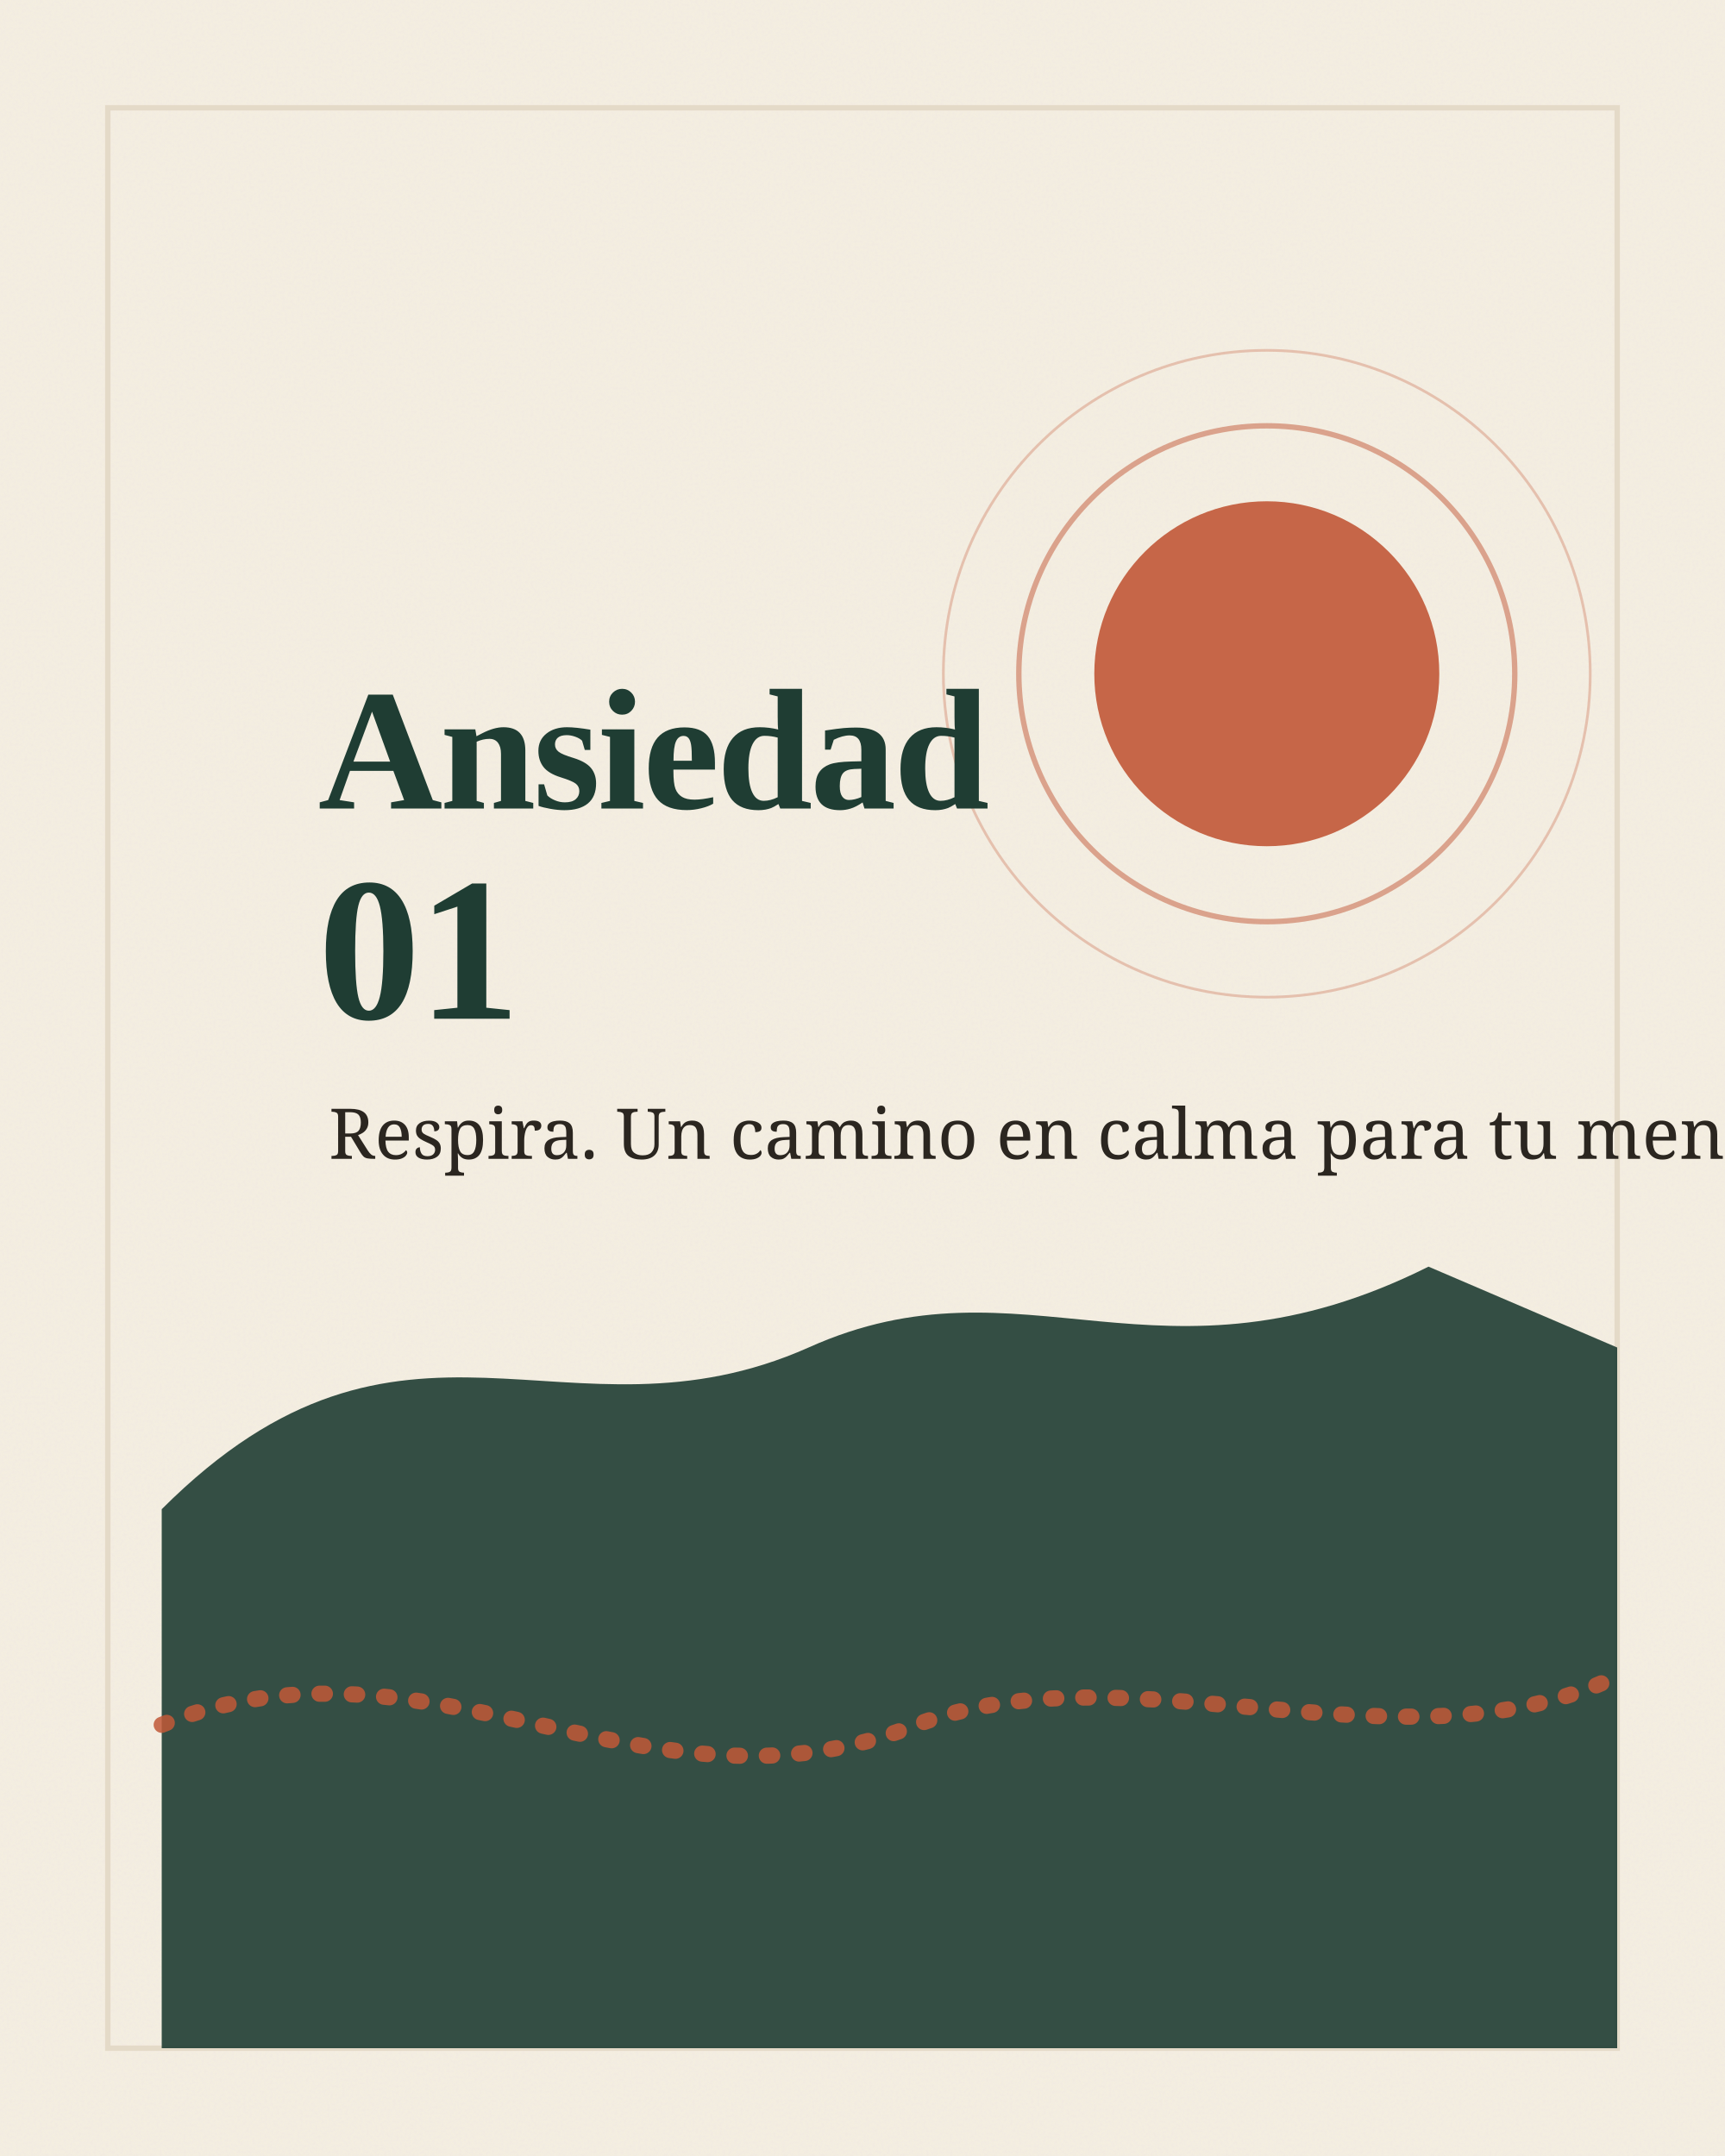
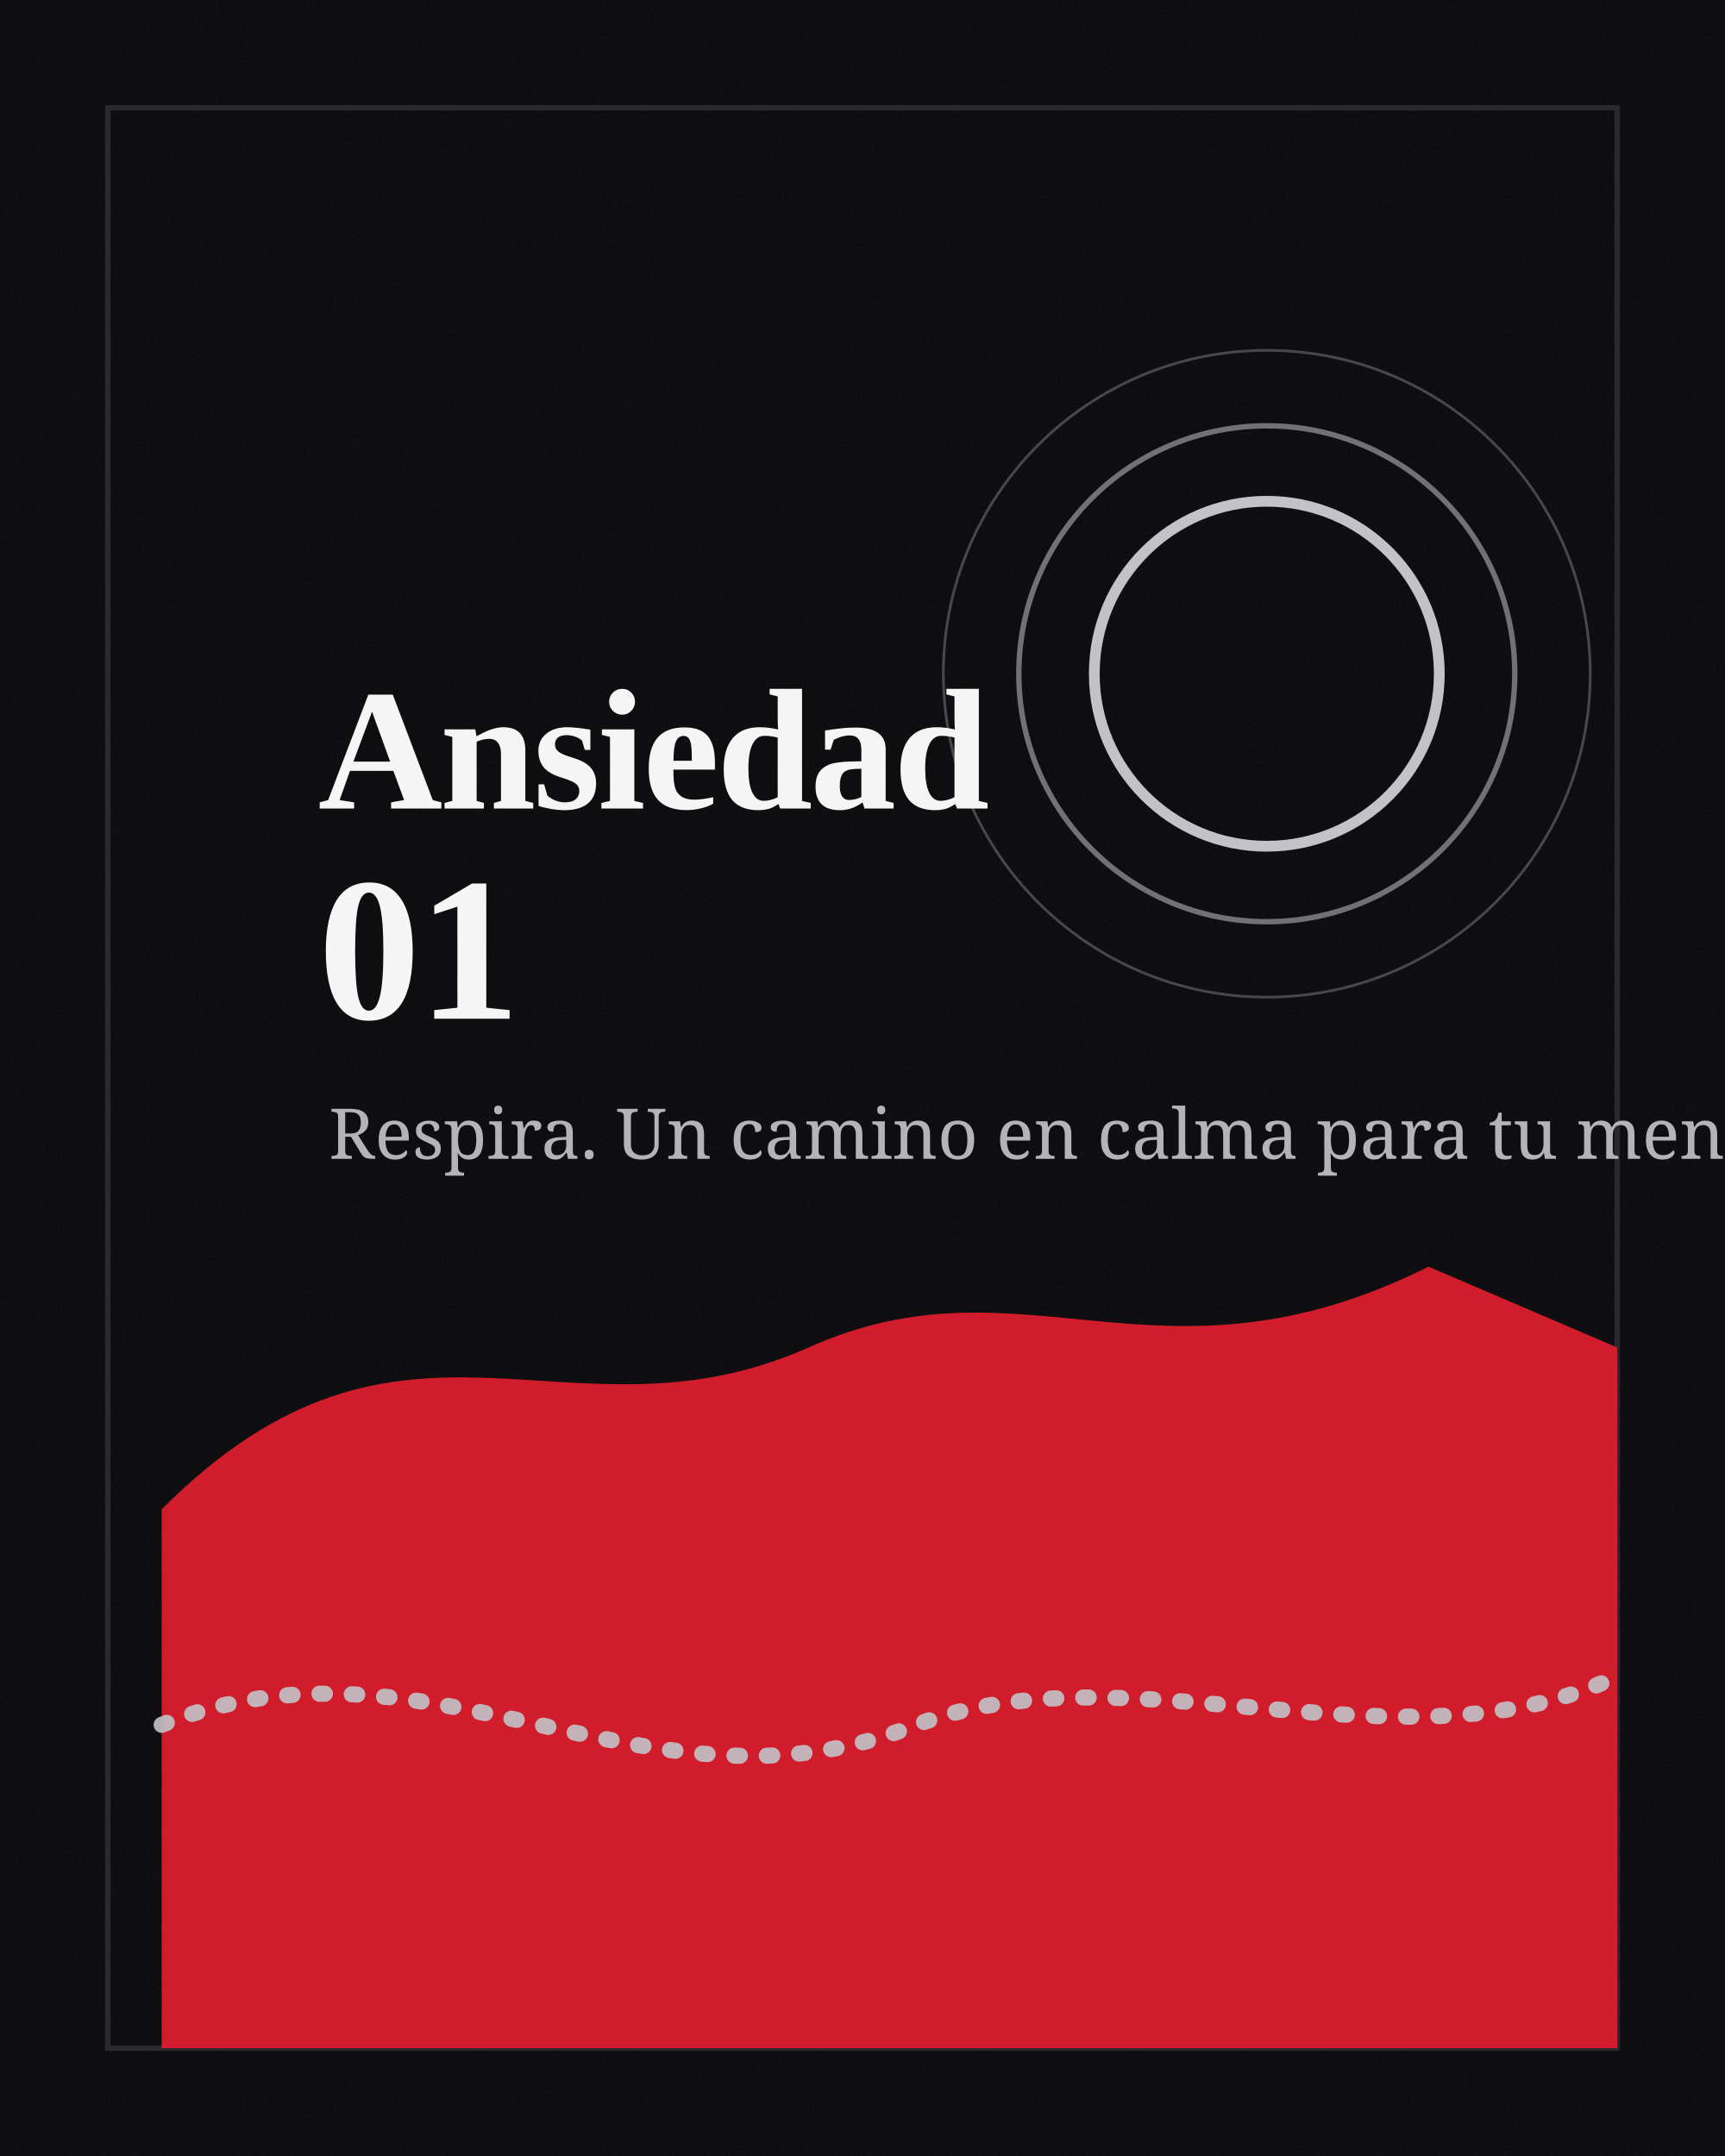
<svg xmlns="http://www.w3.org/2000/svg" viewBox="0 0 640 800" role="img" aria-labelledby="title desc" preserveAspectRatio="xMidYMid meet">
-   <rect width="640" height="800" fill="#F5EFE3" />
+   <rect width="640" height="800" fill="#0B0B0D" />
  <filter id="grain" x="0" y="0" width="100%" height="100%">
    <feTurbulence type="fractalNoise" baseFrequency="0.9" numOctaves="2" seed="7" />
-     <feColorMatrix values="0 0 0 0 0.16  0 0 0 0 0.12  0 0 0 0 0.07  0 0 0 0.06 0" />
+     <feColorMatrix values="0 0 0 0 1  0 0 0 0 1  0 0 0 0 1  0 0 0 0.045 0" />
  </filter>
-   <rect width="640" height="800" filter="url(#grain)" opacity="0.5" style="mix-blend-mode: multiply;" />
-   <rect x="40" y="40" width="560" height="720" fill="none" stroke="#E4DAC8" stroke-width="2" />
-   <path d="M60 560 C 150 470, 210 540, 300 500            C 380 464, 430 520, 530 470            L 600 500 L 600 760 L 60 760 Z" fill="#1F3D33" opacity="0.9" />
-   <path d="M60 640 C 160 600, 240 680, 340 640            C 420 610, 520 660, 600 622" fill="none" stroke="#C15837" stroke-width="6" stroke-linecap="round" stroke-dasharray="2 10" opacity="0.85" />
-   <circle cx="470" cy="250" r="64" fill="#C15837" opacity="0.9" />
-   <circle cx="470" cy="250" r="92" fill="none" stroke="#C15837" stroke-width="2" opacity="0.5" />
-   <circle cx="470" cy="250" r="120" fill="none" stroke="#C15837" stroke-width="1" opacity="0.3" />
-   <text x="118" y="300" font-family="Georgia, 'Times New Roman', serif" font-size="64" font-weight="700" fill="#1F3D33" letter-spacing="-1">
+   <rect width="640" height="800" filter="url(#grain)" opacity="0.6" style="mix-blend-mode: screen;" />
+   <rect x="40" y="40" width="560" height="720" fill="none" stroke="#2A2A2E" stroke-width="2" />
+   <path d="M60 560 C 150 470, 210 540, 300 500            C 380 464, 430 520, 530 470            L 600 500 L 600 760 L 60 760 Z" fill="#E11D2E" opacity="0.92" />
+   <path d="M60 640 C 160 600, 240 680, 340 640            C 420 610, 520 660, 600 622" fill="none" stroke="#C2C2C8" stroke-width="6" stroke-linecap="round" stroke-dasharray="2 10" opacity="0.9" />
+   <circle cx="470" cy="250" r="64" fill="none" stroke="#C2C2C8" stroke-width="4" />
+   <circle cx="470" cy="250" r="92" fill="none" stroke="#C2C2C8" stroke-width="2" opacity="0.55" />
+   <circle cx="470" cy="250" r="120" fill="none" stroke="#C2C2C8" stroke-width="1" opacity="0.32" />
+   <text x="118" y="300" font-family="Georgia, 'Times New Roman', serif" font-size="64" font-weight="700" fill="#F5F5F6" letter-spacing="-1">
    Ansiedad<tspan x="118" dy="78" font-size="76">01</tspan>
  </text>
-   <text x="122" y="430" font-family="Georgia, serif" font-size="26" fill="#2B2620">
+   <text x="122" y="430" font-family="Georgia, serif" font-size="26" fill="#B3B3B8">
    Respira. Un camino en calma para tu mente.
  </text>
</svg>
